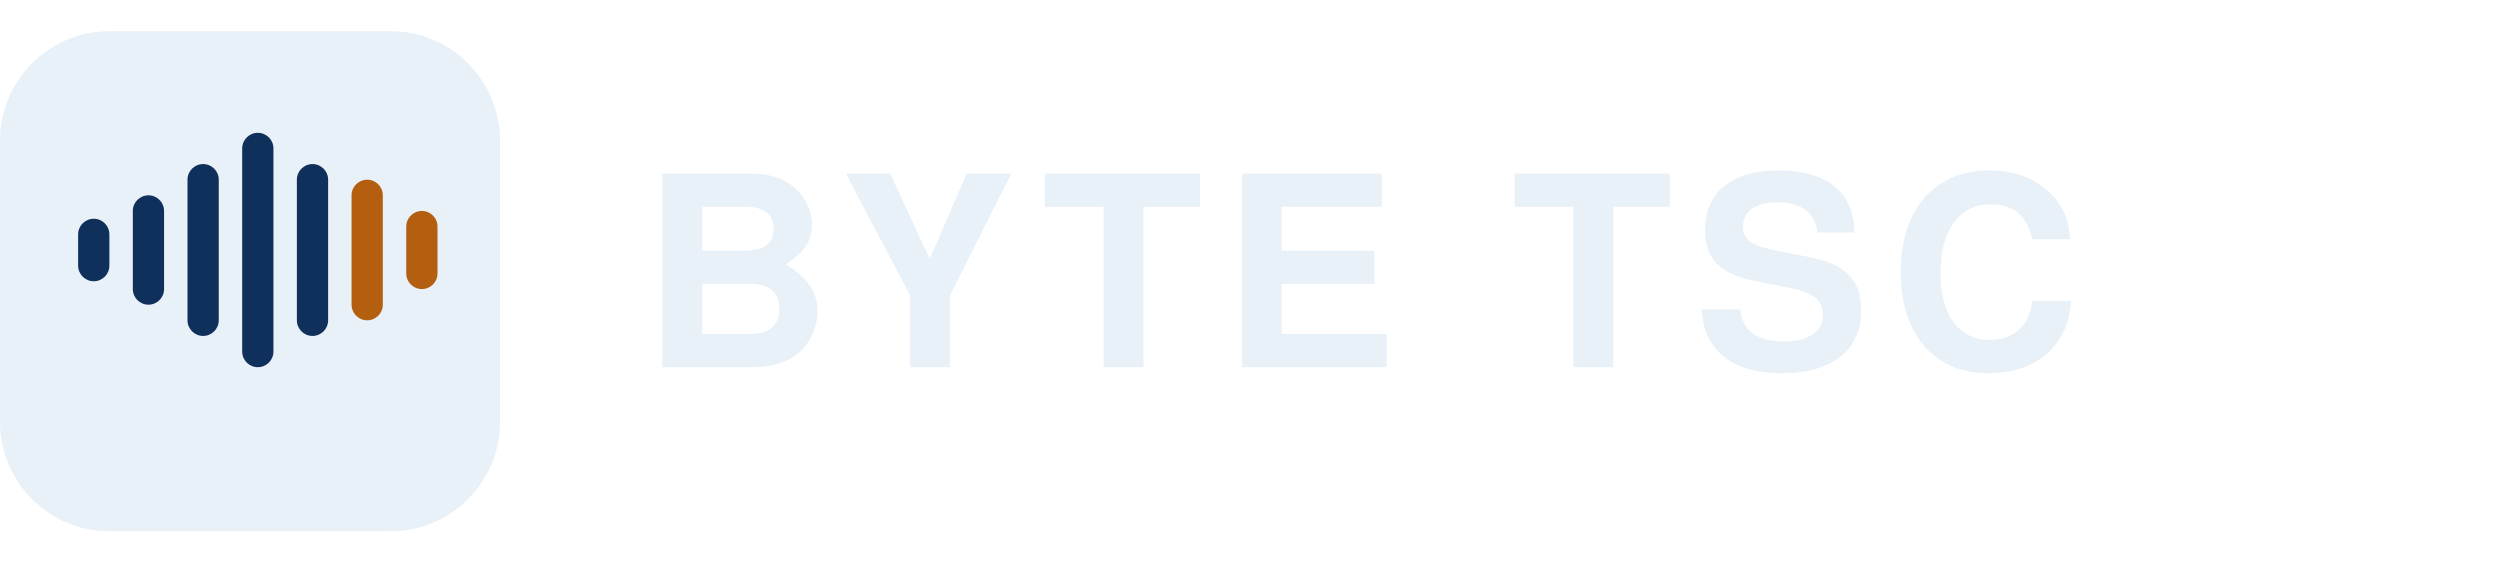
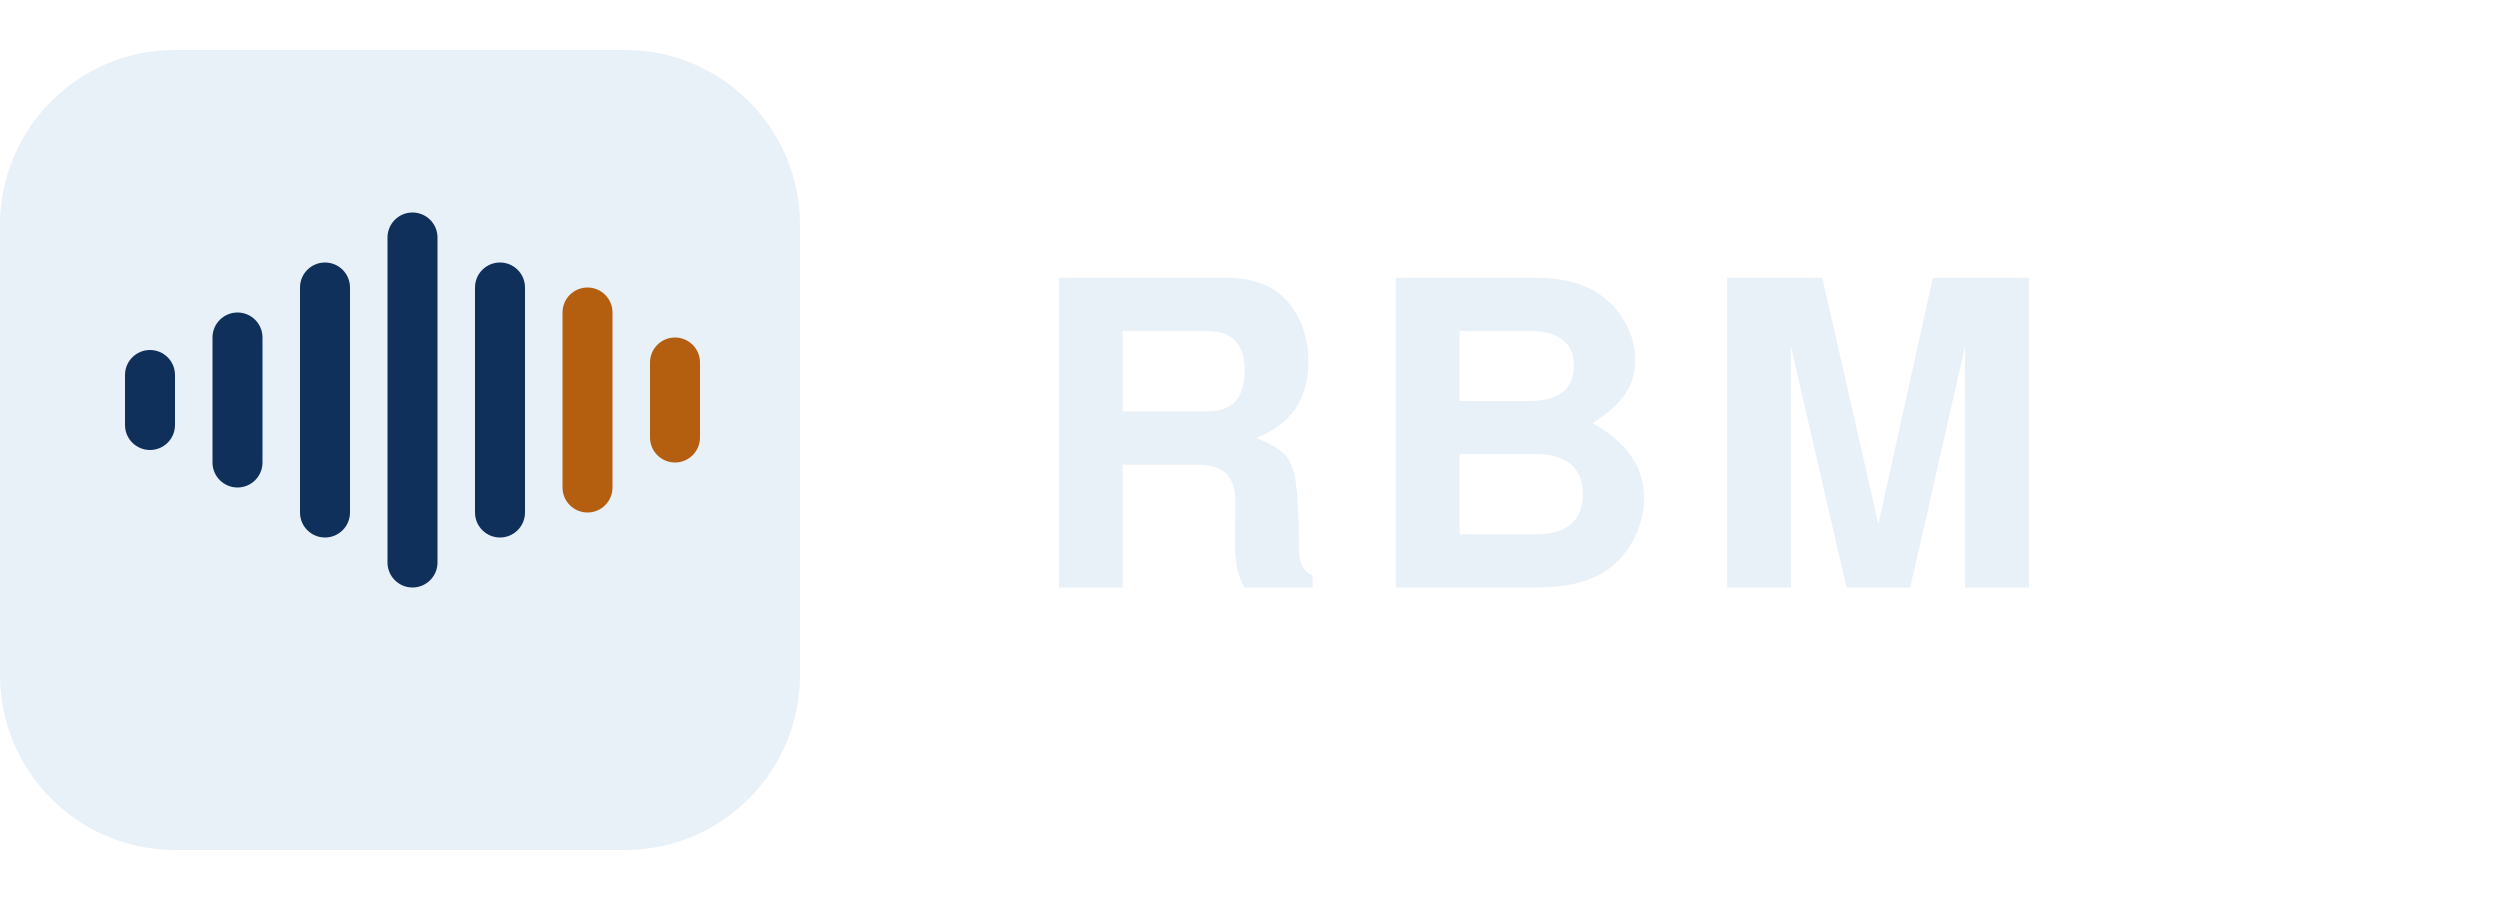
- <svg xmlns="http://www.w3.org/2000/svg" viewBox="0 0 320 72" role="img" aria-label="Byte TSC">
+ <svg xmlns="http://www.w3.org/2000/svg" viewBox="0 0 200 72" role="img" aria-label="RBM">
  <rect x="0" y="4" width="64" height="64" rx="14" fill="#e8f0f8" />
  <g fill="#10305c">
    <rect x="10" y="28" width="4" height="8" rx="2" />
    <rect x="17" y="25" width="4" height="14" rx="2" />
    <rect x="24" y="21" width="4" height="22" rx="2" />
    <rect x="31" y="17" width="4" height="30" rx="2" />
    <rect x="38" y="21" width="4" height="22" rx="2" />
  </g>
  <g fill="#b45f10">
    <rect x="45" y="23" width="4" height="18" rx="2" />
    <rect x="52" y="27" width="4" height="10" rx="2" />
  </g>
-   <text x="82" y="47" font-family="'Helvetica Neue', Helvetica, Arial, 'Hiragino Sans', sans-serif" font-size="34" font-weight="700" letter-spacing="2.5" fill="#e8f0f8">BYTE TSC</text>
+   <text x="82" y="47" font-family="'Helvetica Neue', Helvetica, Arial, 'Hiragino Sans', sans-serif" font-size="34" font-weight="700" letter-spacing="2.5" fill="#e8f0f8">RBM</text>
</svg>
